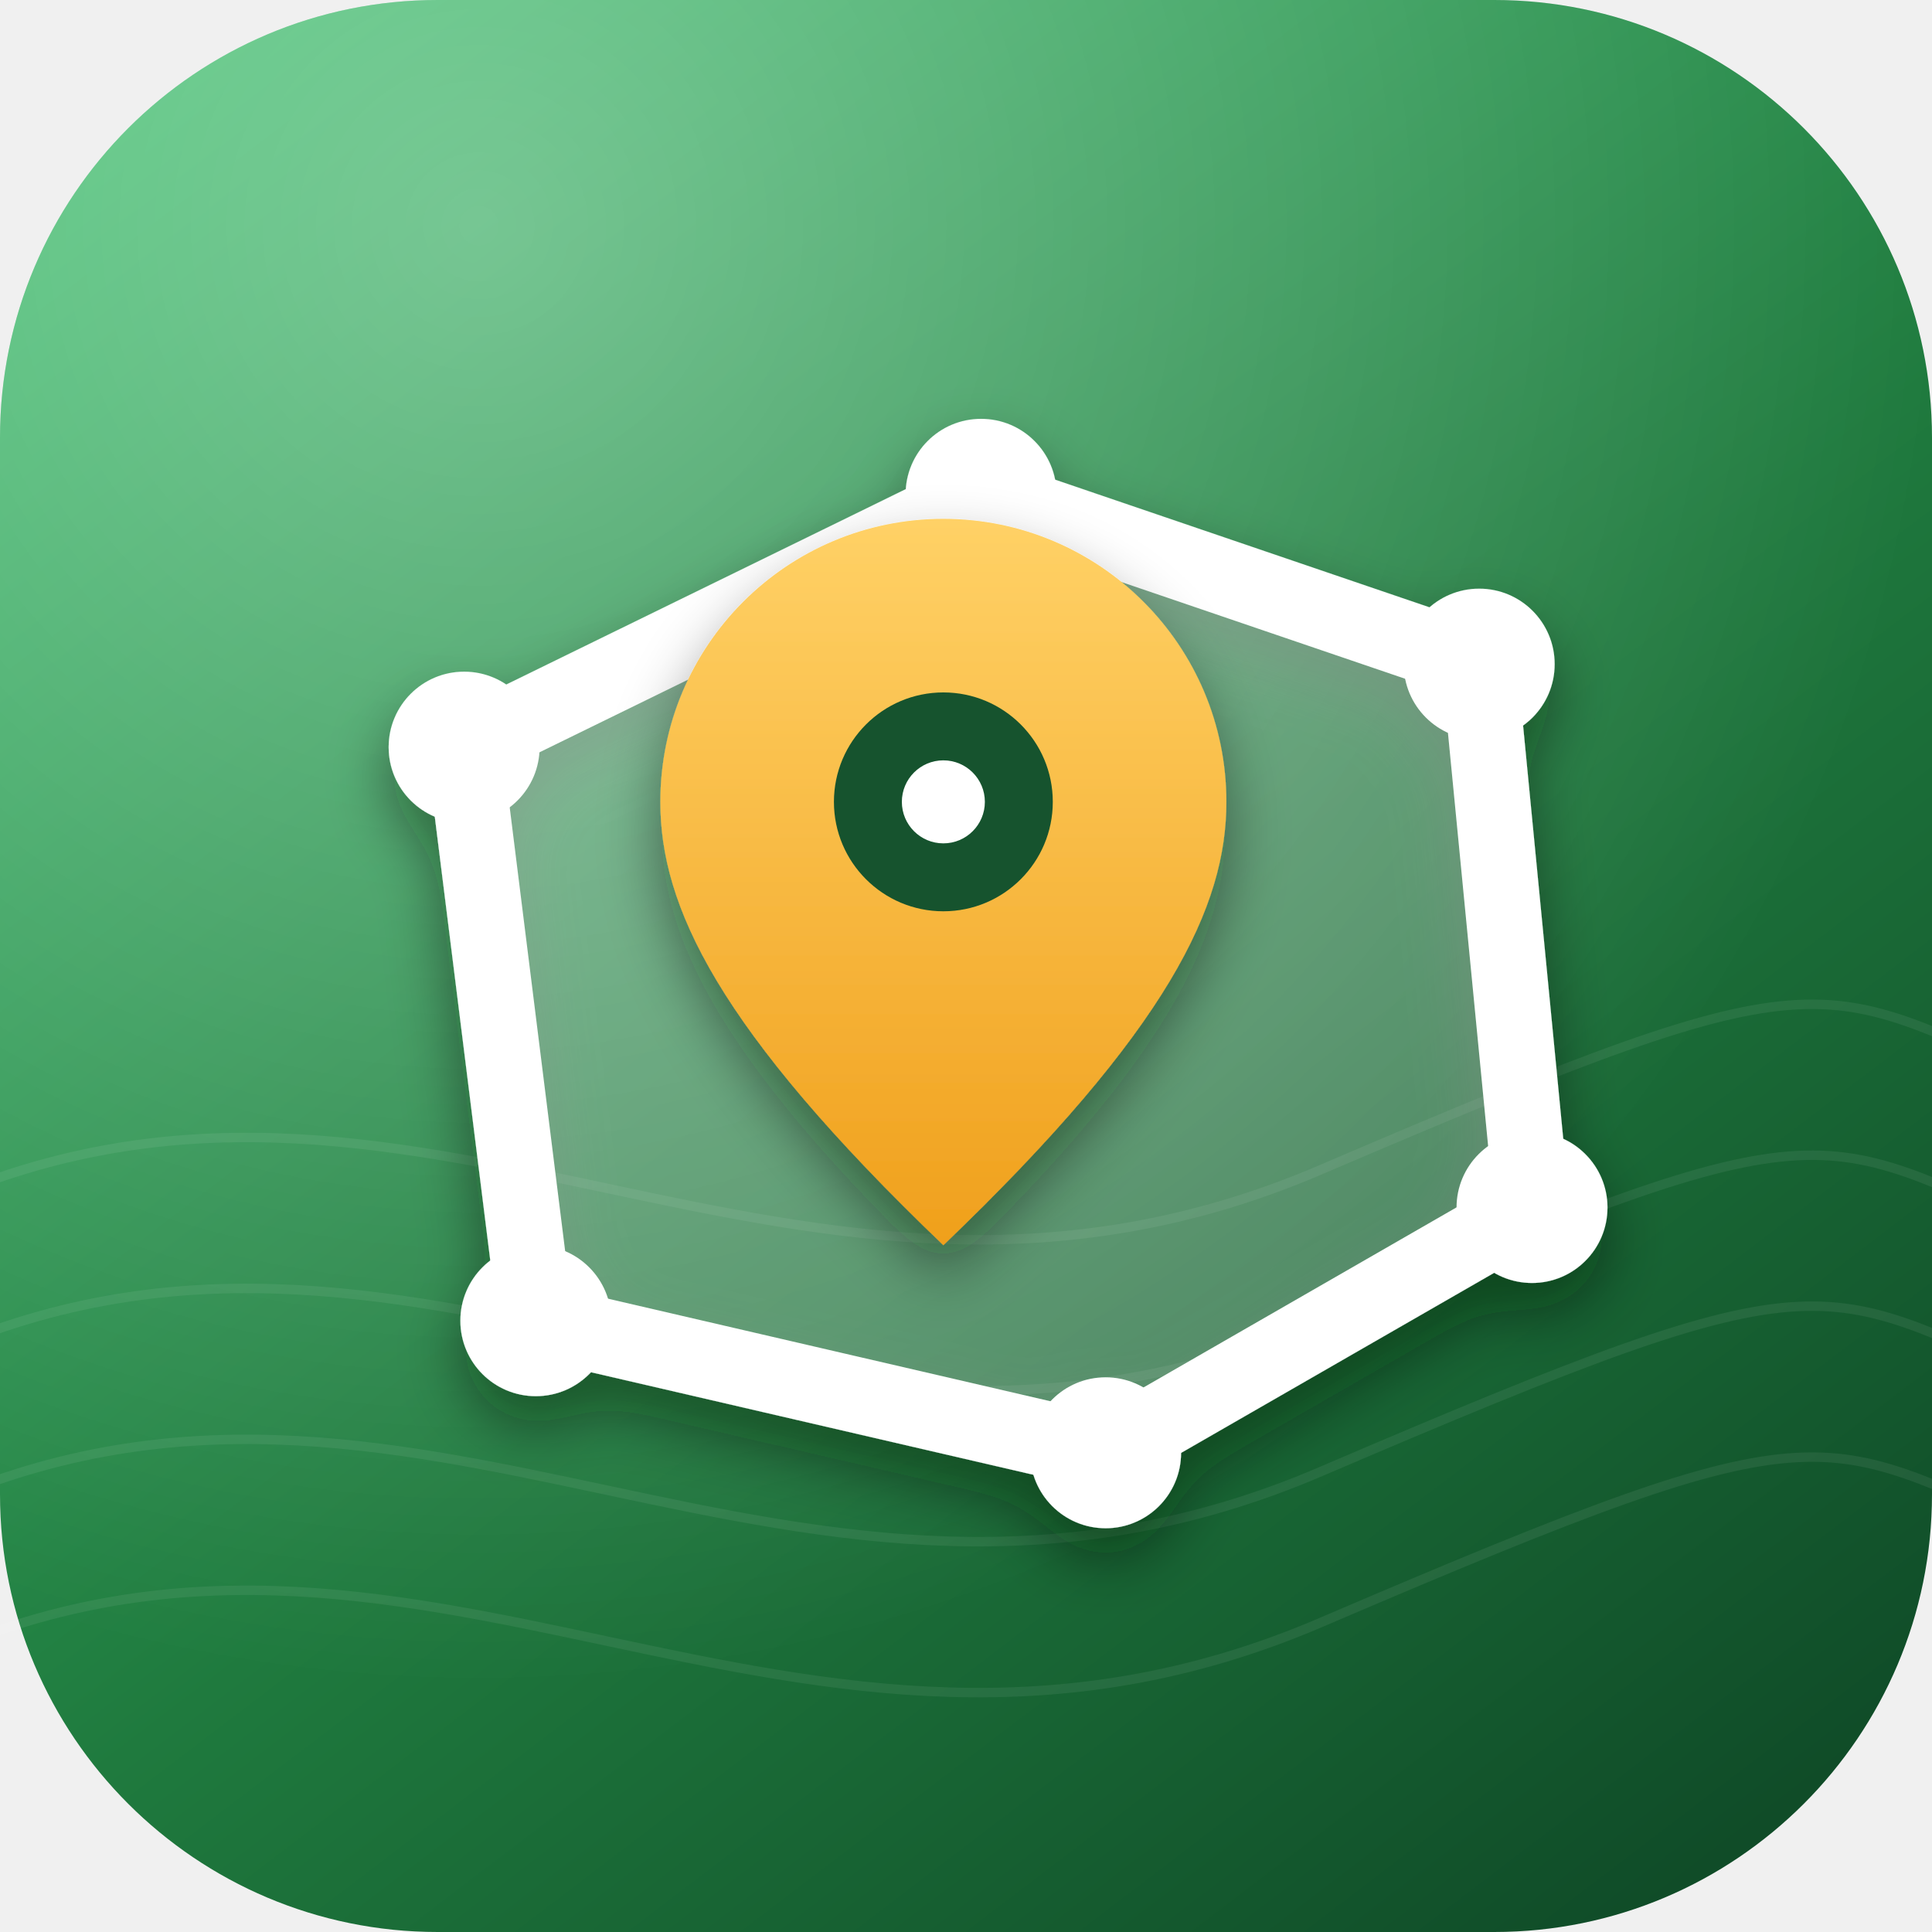
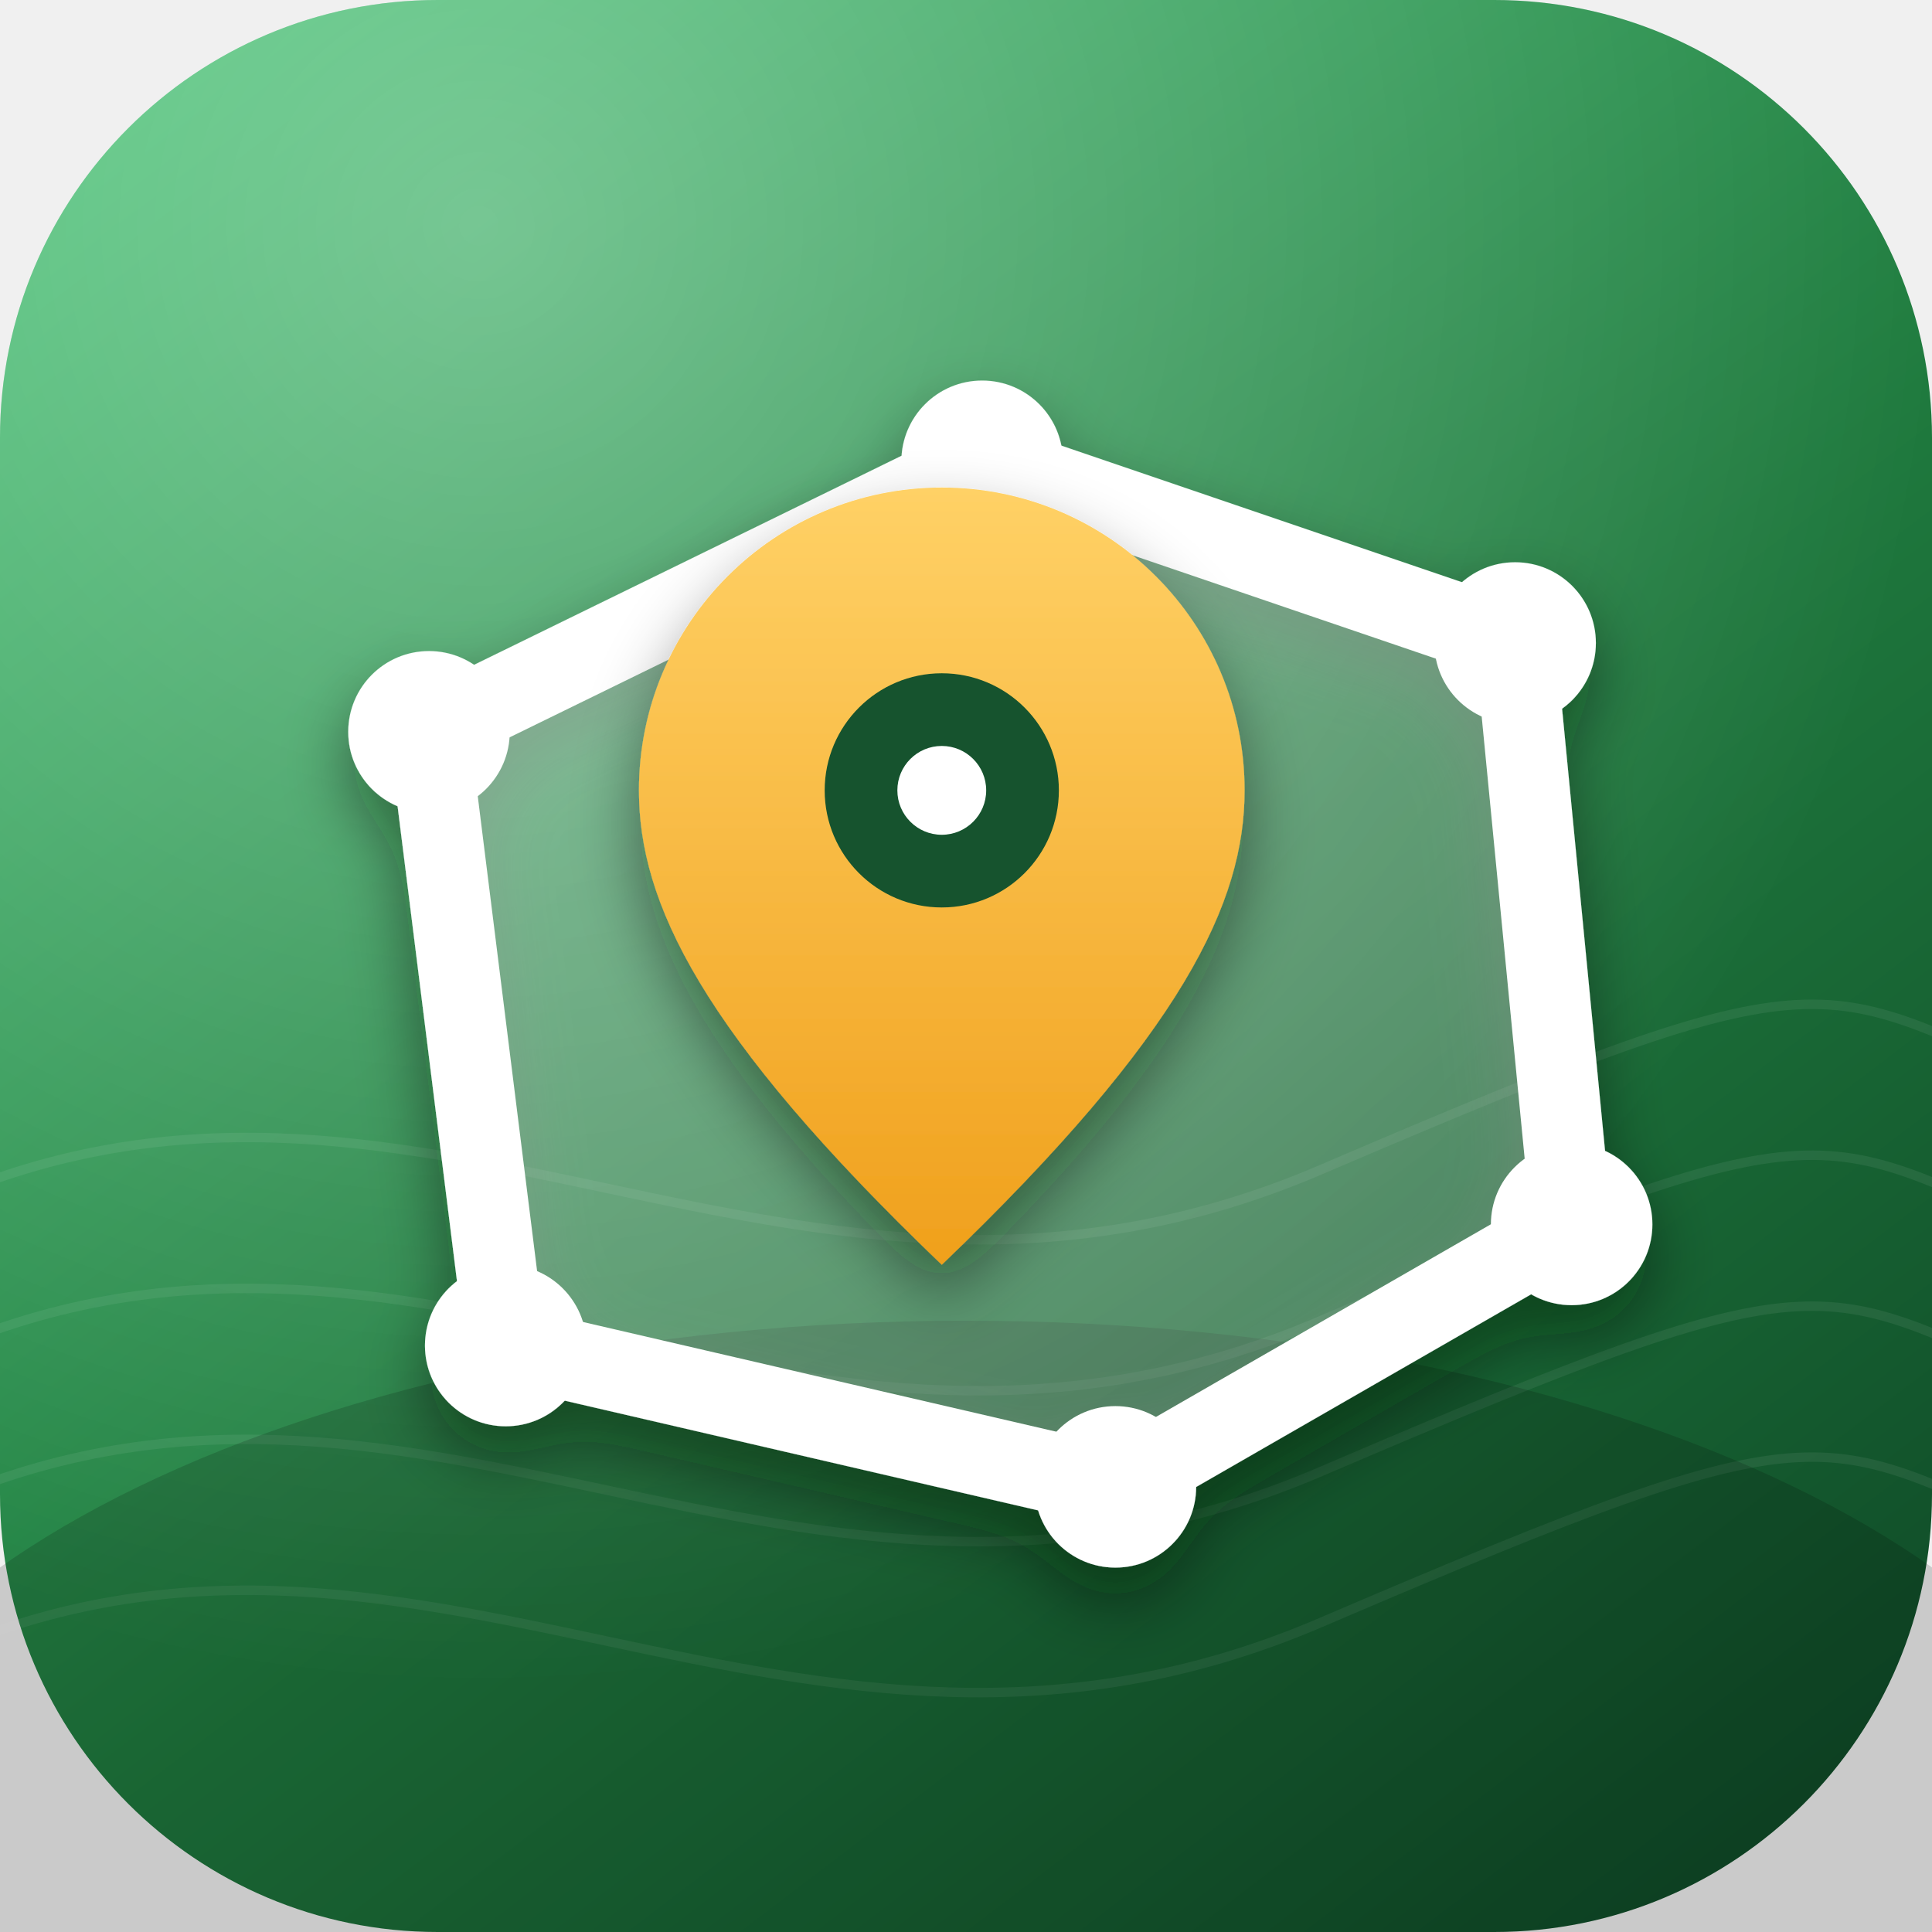
<svg xmlns="http://www.w3.org/2000/svg" width="1024" height="1024" viewBox="0 0 1024 1024">
  <defs>
    <linearGradient id="fundo" x1="120" y1="0" x2="900" y2="1024" gradientUnits="userSpaceOnUse">
      <stop offset="0" stop-color="#3DBB6B" />
      <stop offset=".55" stop-color="#1F7A3E" />
      <stop offset="1" stop-color="#0F4A27" />
    </linearGradient>
    <radialGradient id="brilho" cx=".25" cy=".12" r=".75">
      <stop offset="0" stop-color="#fff" stop-opacity=".32" />
      <stop offset="1" stop-color="#fff" stop-opacity="0" />
    </radialGradient>
    <linearGradient id="ambar" x1="0" y1="0" x2="0" y2="1">
      <stop offset="0" stop-color="#FFD166" />
      <stop offset="1" stop-color="#F0A01C" />
    </linearGradient>
    <filter id="sombra" x="-30%" y="-30%" width="160%" height="170%">
      <feDropShadow dx="0" dy="16" stdDeviation="16" flood-color="#04200F" flood-opacity=".45" />
    </filter>
  </defs>
  <rect width="1024" height="1024" rx="232" fill="url(#fundo)" />
  <rect width="1024" height="1024" rx="232" fill="url(#brilho)" />
  <g fill="none" stroke="#fff" stroke-opacity=".07" stroke-width="5">
    <path d="M-40 720 C 220 600, 420 820, 700 700 S 960 600, 1100 660" />
    <path d="M-40 800 C 220 680, 420 900, 700 780 S 960 680, 1100 740" />
    <path d="M-40 880 C 220 760, 420 980, 700 860 S 960 760, 1100 820" />
    <path d="M-40 640 C 220 520, 420 740, 700 620 S 960 520, 1100 580" />
  </g>
-   <g transform="translate(512 512) scale(1) translate(-512 -512)">
+   <ellipse cx="512" cy="1000" rx="620" ry="300" fill="#000" fill-opacity=".16" />
+   <g transform="translate(512 512) scale(1.07) translate(-512 -512)">
    <g filter="url(#sombra)">
      <path d="M246 396 L520 262 L784 352 L812 640 L586 770 L284 700 Z" fill="#FFFFFF" fill-opacity="0.2" stroke="#FFFFFF" stroke-width="40" stroke-linejoin="round" />
      <g fill="#FFFFFF">
        <circle cx="246" cy="396" r="40" />
        <circle cx="520" cy="262" r="40" />
        <circle cx="784" cy="352" r="40" />
        <circle cx="812" cy="640" r="40" />
        <circle cx="586" cy="770" r="40" />
        <circle cx="284" cy="700" r="40" />
      </g>
    </g>
    <g filter="url(#sombra)" transform="translate(500 330)">
      <path d="M0 330 C -120 215, -150 150, -150 95 A150 150 0 1 1 150 95 C 150 150, 120 215, 0 330 Z" fill="url(#ambar)" />
      <circle cx="0" cy="95" r="58" fill="#14532D" />
      <circle cx="0" cy="95" r="22" fill="#fff" />
    </g>
  </g>
</svg>
